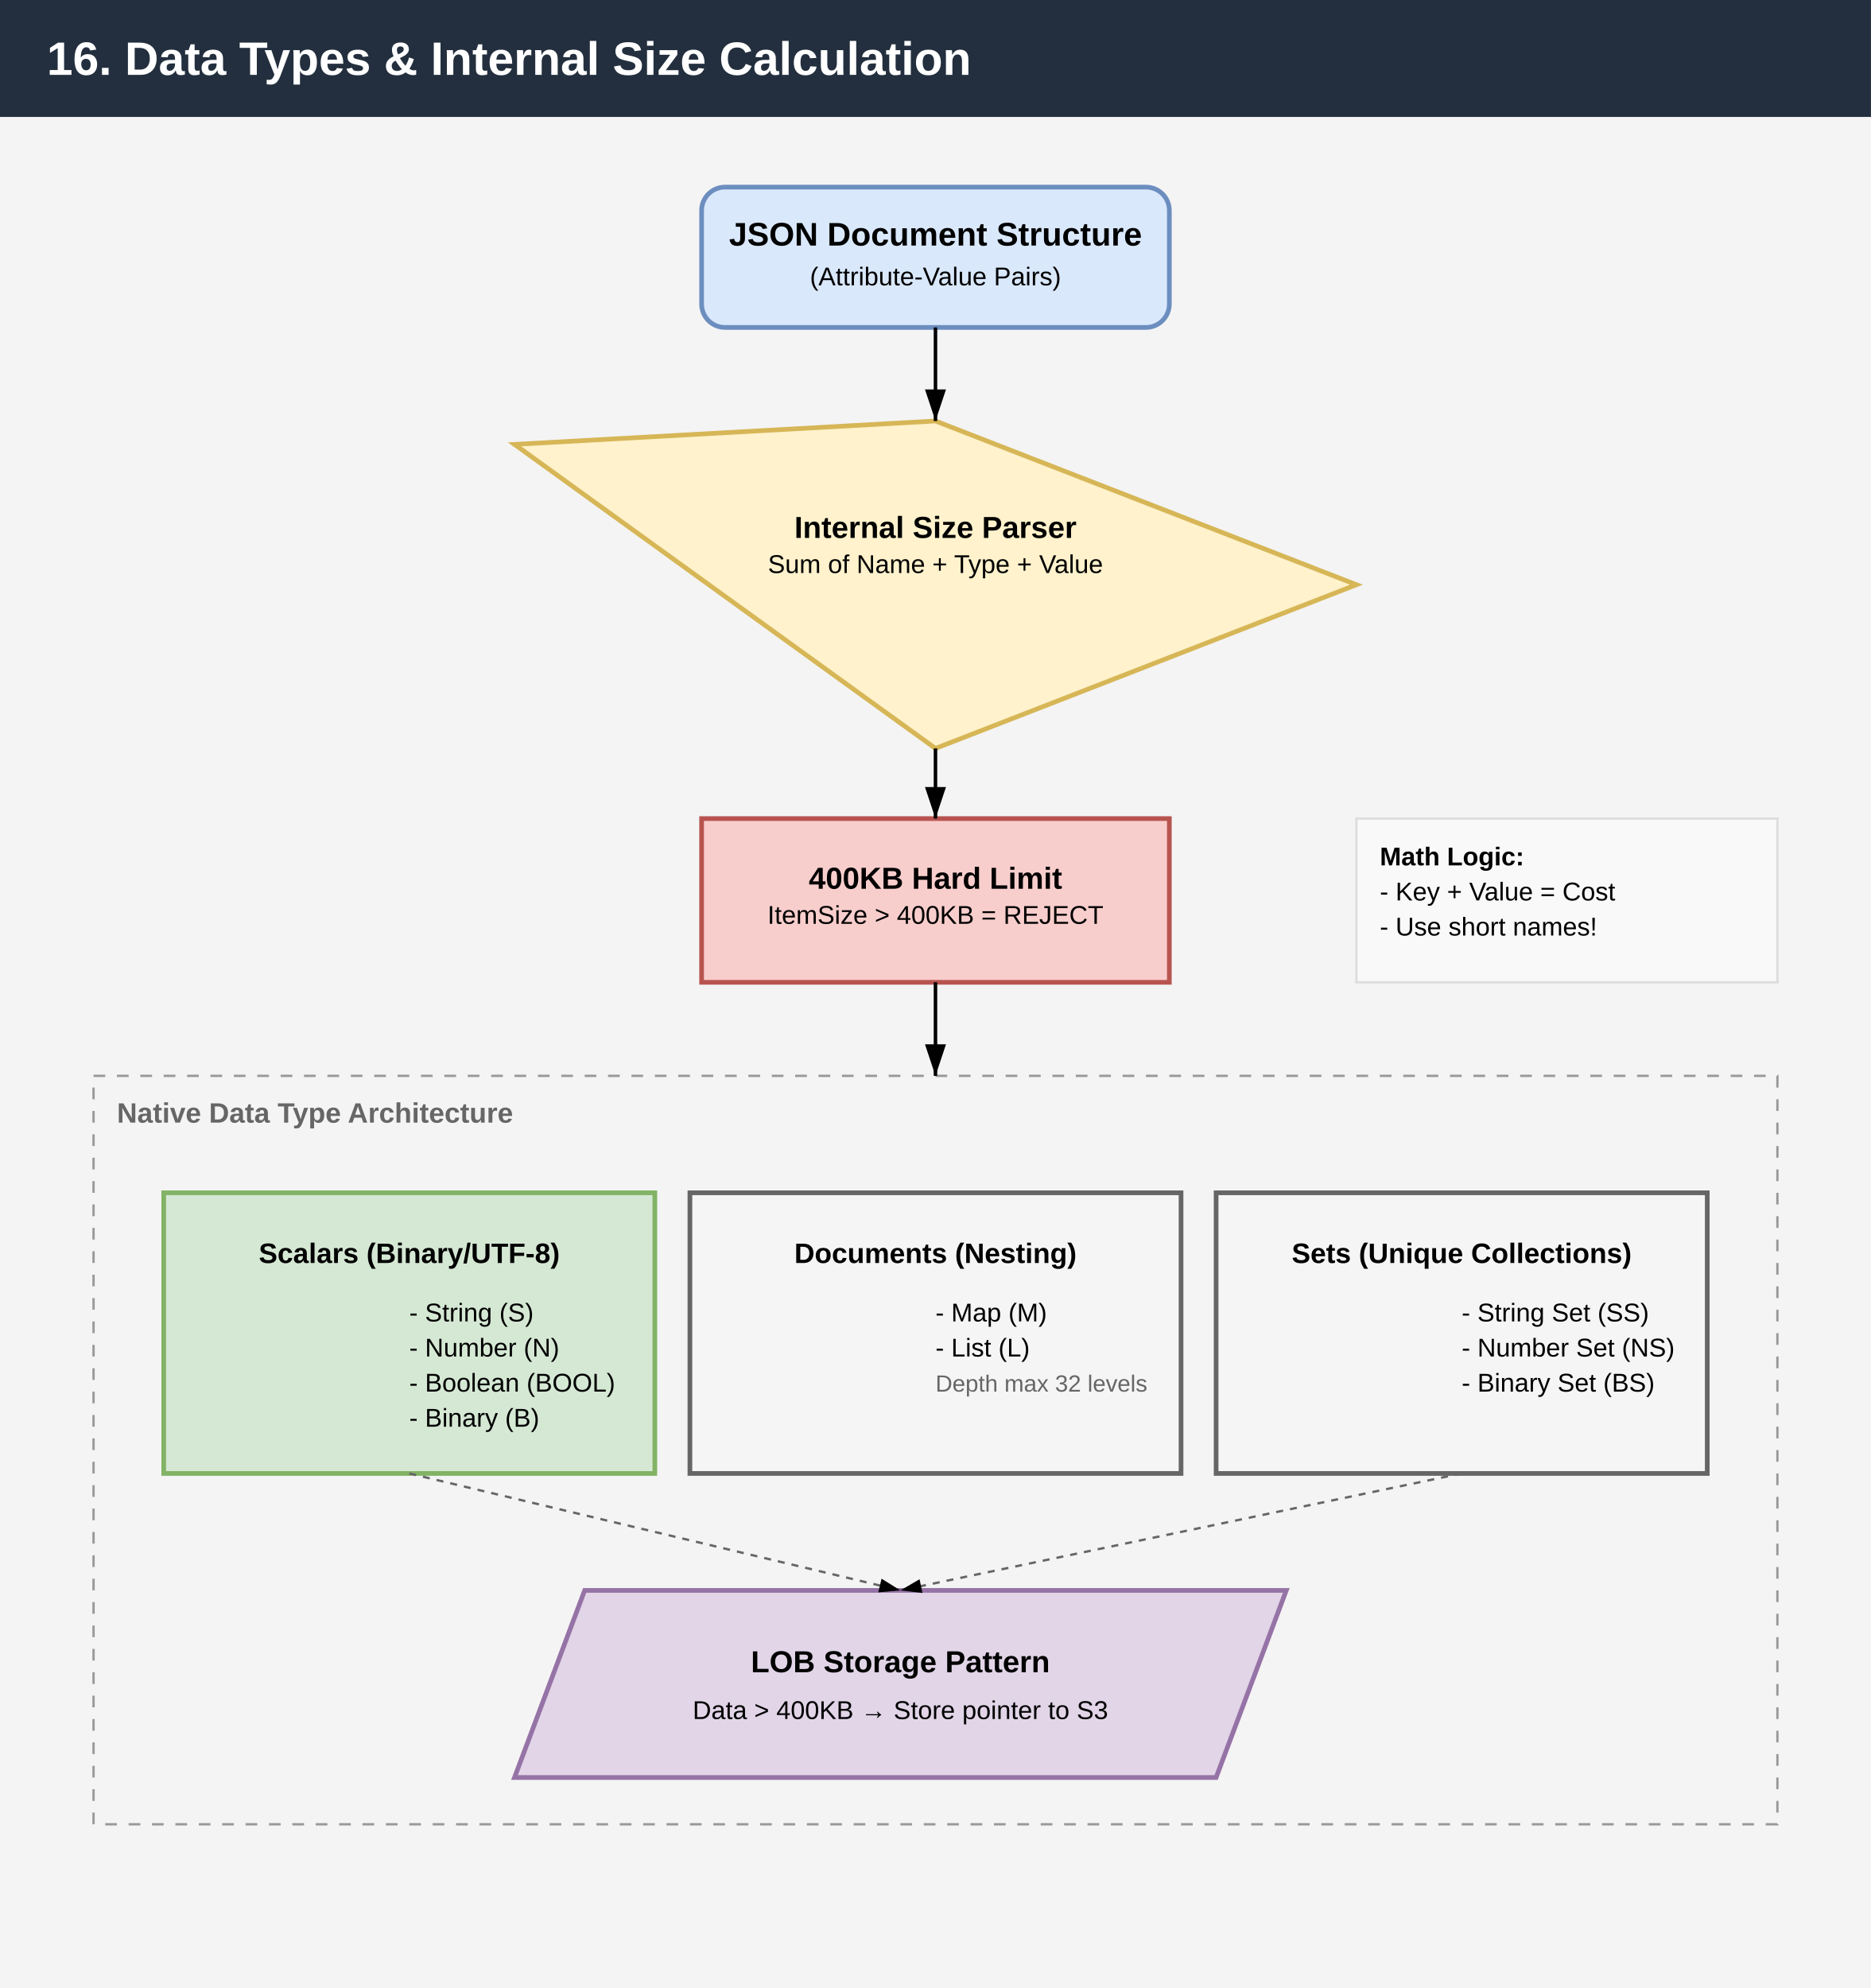
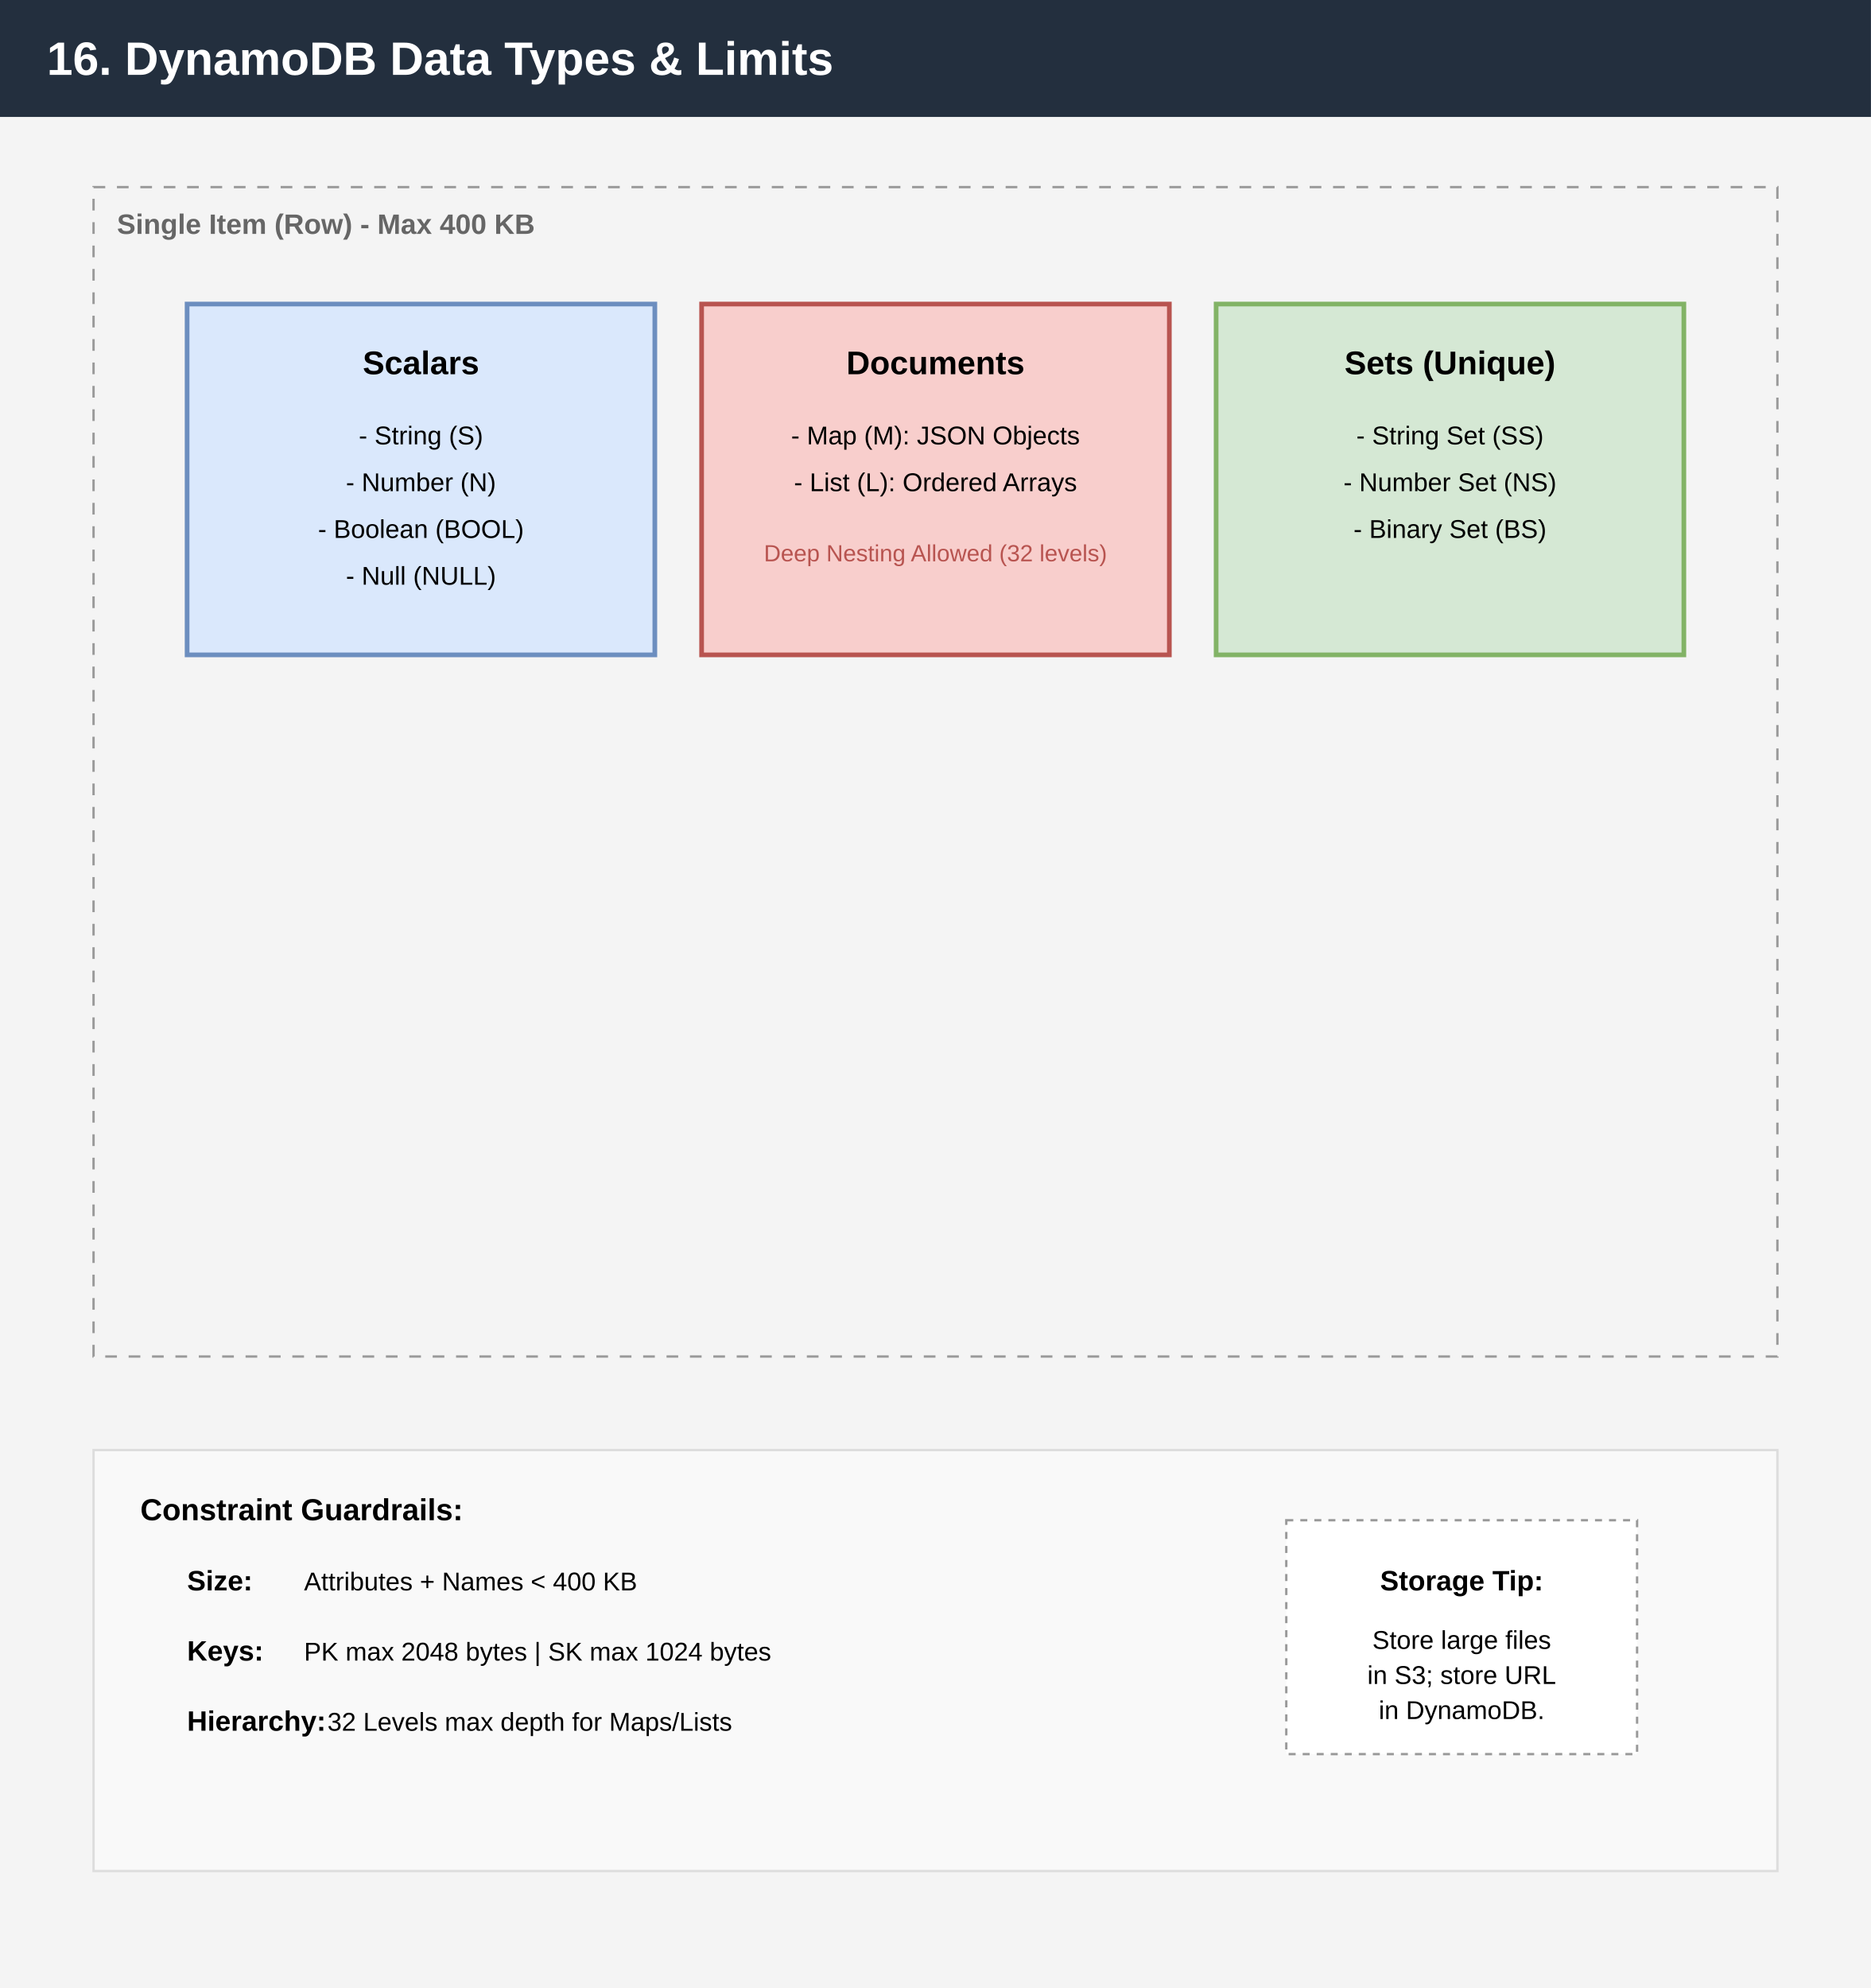
<svg xmlns="http://www.w3.org/2000/svg" viewBox="0 0 800 850">
  <defs>
    <marker id="arrow" markerWidth="10" markerHeight="10" refX="9" refY="3" orient="auto" markerUnits="strokeWidth">
      <path d="M0,0 L0,6 L9,3 z" fill="#000" />
    </marker>
  </defs>
  <rect width="100%" height="100%" fill="#f4f4f4" />
  <rect width="100%" height="50" fill="#232F3E" />
-   <text x="20" y="32" font-family="Arial" font-size="20" fill="#ffffff" font-weight="bold">16. Data Types &amp; Internal Size Calculation</text>
-   <rect x="300" y="80" width="200" height="60" rx="10" fill="#dae8fc" stroke="#6c8ebf" stroke-width="2" />
-   <text x="400" y="105" text-anchor="middle" font-family="Arial" font-size="14" font-weight="bold">JSON Document Structure</text>
-   <text x="400" y="122" text-anchor="middle" font-family="Arial" font-size="11">(Attribute-Value Pairs)</text>
-   <path d="M400,160 L580,230 L400,300 L220,170 Z" fill="#fff2cc" stroke="#d6b656" stroke-width="2" transform="translate(0,20)" />
-   <text x="400" y="230" text-anchor="middle" font-family="Arial" font-size="13" font-weight="bold">Internal Size Parser</text>
-   <text x="400" y="245" text-anchor="middle" font-family="Arial" font-size="11">Sum of Name + Type + Value</text>
-   <line x1="400" y1="140" x2="400" y2="180" stroke="#000" stroke-width="1.5" marker-end="url(#arrow)" />
-   <rect x="300" y="350" width="200" height="70" fill="#f8cecc" stroke="#b85450" stroke-width="2" />
-   <text x="400" y="380" text-anchor="middle" font-family="Arial" font-size="13" font-weight="bold">400KB Hard Limit</text>
-   <text x="400" y="395" text-anchor="middle" font-family="Arial" font-size="11">ItemSize &gt; 400KB = REJECT</text>
-   <line x1="400" y1="320" x2="400" y2="350" stroke="#000" stroke-width="1.5" marker-end="url(#arrow)" />
-   <rect x="40" y="460" width="720" height="320" fill="none" stroke="#999" stroke-dasharray="5,5" />
-   <text x="50" y="480" font-family="Arial" font-size="12" font-weight="bold" fill="#666">Native Data Type Architecture</text>
-   <rect x="70" y="510" width="210" height="120" fill="#d5e8d4" stroke="#82b366" stroke-width="2" />
-   <text x="175" y="540" text-anchor="middle" font-family="Arial" font-size="12" font-weight="bold">Scalars (Binary/UTF-8)</text>
-   <text x="175" y="565" font-family="Arial" font-size="11">- String (S)</text>
-   <text x="175" y="580" font-family="Arial" font-size="11">- Number (N)</text>
-   <text x="175" y="595" font-family="Arial" font-size="11">- Boolean (BOOL)</text>
-   <text x="175" y="610" font-family="Arial" font-size="11">- Binary (B)</text>
-   <rect x="295" y="510" width="210" height="120" fill="#f5f5f5" stroke="#666" stroke-width="2" />
-   <text x="400" y="540" text-anchor="middle" font-family="Arial" font-size="12" font-weight="bold">Documents (Nesting)</text>
-   <text x="400" y="565" font-family="Arial" font-size="11">- Map (M)</text>
-   <text x="400" y="580" font-family="Arial" font-size="11">- List (L)</text>
-   <text x="400" y="595" font-family="Arial" font-size="10" fill="#666">Depth max 32 levels</text>
-   <rect x="520" y="510" width="210" height="120" fill="#f5f5f5" stroke="#666" stroke-width="2" />
-   <text x="625" y="540" text-anchor="middle" font-family="Arial" font-size="12" font-weight="bold">Sets (Unique Collections)</text>
-   <text x="625" y="565" font-family="Arial" font-size="11">- String Set (SS)</text>
-   <text x="625" y="580" font-family="Arial" font-size="11">- Number Set (NS)</text>
-   <text x="625" y="595" font-family="Arial" font-size="11">- Binary Set (BS)</text>
-   <polygon points="250,680 550,680 520,760 220,760" fill="#e1d5e7" stroke="#9673a6" stroke-width="2" />
-   <text x="385" y="715" text-anchor="middle" font-family="Arial" font-size="13" font-weight="bold">LOB Storage Pattern</text>
-   <text x="385" y="735" text-anchor="middle" font-family="Arial" font-size="11">Data &gt; 400KB → Store pointer to S3</text>
-   <line x1="400" y1="420" x2="400" y2="460" stroke="#000" stroke-width="1.5" marker-end="url(#arrow)" />
-   <line x1="175" y1="630" x2="385" y2="680" stroke="#666" stroke-width="1" stroke-dasharray="3,3" marker-end="url(#arrow)" />
-   <line x1="625" y1="630" x2="385" y2="680" stroke="#666" stroke-width="1" stroke-dasharray="3,3" marker-end="url(#arrow)" />
-   <rect x="580" y="350" width="180" height="70" fill="#f9f9f9" stroke="#ddd" />
-   <text x="590" y="370" font-family="Arial" font-size="11" font-weight="bold">Math Logic:</text>
-   <text x="590" y="385" font-family="Arial" font-size="11">- Key + Value = Cost</text>
-   <text x="590" y="400" font-family="Arial" font-size="11">- Use short names!</text>
+   <text x="20" y="32" font-family="Arial" font-size="20" fill="#ffffff" font-weight="bold">16. DynamoDB Data Types &amp; Limits</text>
+   <rect x="40" y="80" width="720" height="500" fill="none" stroke="#999" stroke-dasharray="5,5" />
+   <text x="50" y="100" font-family="Arial" font-size="12" font-weight="bold" fill="#666">Single Item (Row) - Max 400 KB</text>
+   <rect x="80" y="130" width="200" height="150" fill="#dae8fc" stroke="#6c8ebf" stroke-width="2" />
+   <text x="180" y="160" text-anchor="middle" font-family="Arial" font-size="14" font-weight="bold">Scalars</text>
+   <text x="180" y="190" text-anchor="middle" font-family="Arial" font-size="11">- String (S)</text>
+   <text x="180" y="210" text-anchor="middle" font-family="Arial" font-size="11">- Number (N)</text>
+   <text x="180" y="230" text-anchor="middle" font-family="Arial" font-size="11">- Boolean (BOOL)</text>
+   <text x="180" y="250" text-anchor="middle" font-family="Arial" font-size="11">- Null (NULL)</text>
+   <rect x="300" y="130" width="200" height="150" fill="#f8cecc" stroke="#b85450" stroke-width="2" />
+   <text x="400" y="160" text-anchor="middle" font-family="Arial" font-size="14" font-weight="bold">Documents</text>
+   <text x="400" y="190" text-anchor="middle" font-family="Arial" font-size="11">- Map (M): JSON Objects</text>
+   <text x="400" y="210" text-anchor="middle" font-family="Arial" font-size="11">- List (L): Ordered Arrays</text>
+   <text x="400" y="240" text-anchor="middle" font-family="Arial" font-size="10" fill="#b85450">Deep Nesting Allowed (32 levels)</text>
+   <rect x="520" y="130" width="200" height="150" fill="#d5e8d4" stroke="#82b366" stroke-width="2" />
+   <text x="620" y="160" text-anchor="middle" font-family="Arial" font-size="14" font-weight="bold">Sets (Unique)</text>
+   <text x="620" y="190" text-anchor="middle" font-family="Arial" font-size="11">- String Set (SS)</text>
+   <text x="620" y="210" text-anchor="middle" font-family="Arial" font-size="11">- Number Set (NS)</text>
+   <text x="620" y="230" text-anchor="middle" font-family="Arial" font-size="11">- Binary Set (BS)</text>
+   <rect x="40" y="620" width="720" height="180" fill="#f9f9f9" stroke="#ddd" />
+   <text x="60" y="650" font-family="Arial" font-size="13" font-weight="bold">Constraint Guardrails:</text>
+   <text x="80" y="680" font-family="Arial" font-size="12" font-weight="bold">Size:</text>
+   <text x="130" y="680" font-family="Arial" font-size="11">Attributes + Names &lt; 400 KB</text>
+   <text x="80" y="710" font-family="Arial" font-size="12" font-weight="bold">Keys:</text>
+   <text x="130" y="710" font-family="Arial" font-size="11">PK max 2048 bytes | SK max 1024 bytes</text>
+   <text x="80" y="740" font-family="Arial" font-size="12" font-weight="bold">Hierarchy:</text>
+   <text x="140" y="740" font-family="Arial" font-size="11">32 Levels max depth for Maps/Lists</text>
+   <rect x="550" y="650" width="150" height="100" fill="#fff" stroke="#999" stroke-dasharray="3,3" />
+   <text x="625" y="680" text-anchor="middle" font-family="Arial" font-size="12" font-weight="bold">Storage Tip:</text>
+   <text x="625" y="705" text-anchor="middle" font-family="Arial" font-size="11">Store large files</text>
+   <text x="625" y="720" text-anchor="middle" font-family="Arial" font-size="11">in S3; store URL</text>
+   <text x="625" y="735" text-anchor="middle" font-family="Arial" font-size="11">in DynamoDB.</text>
</svg>
